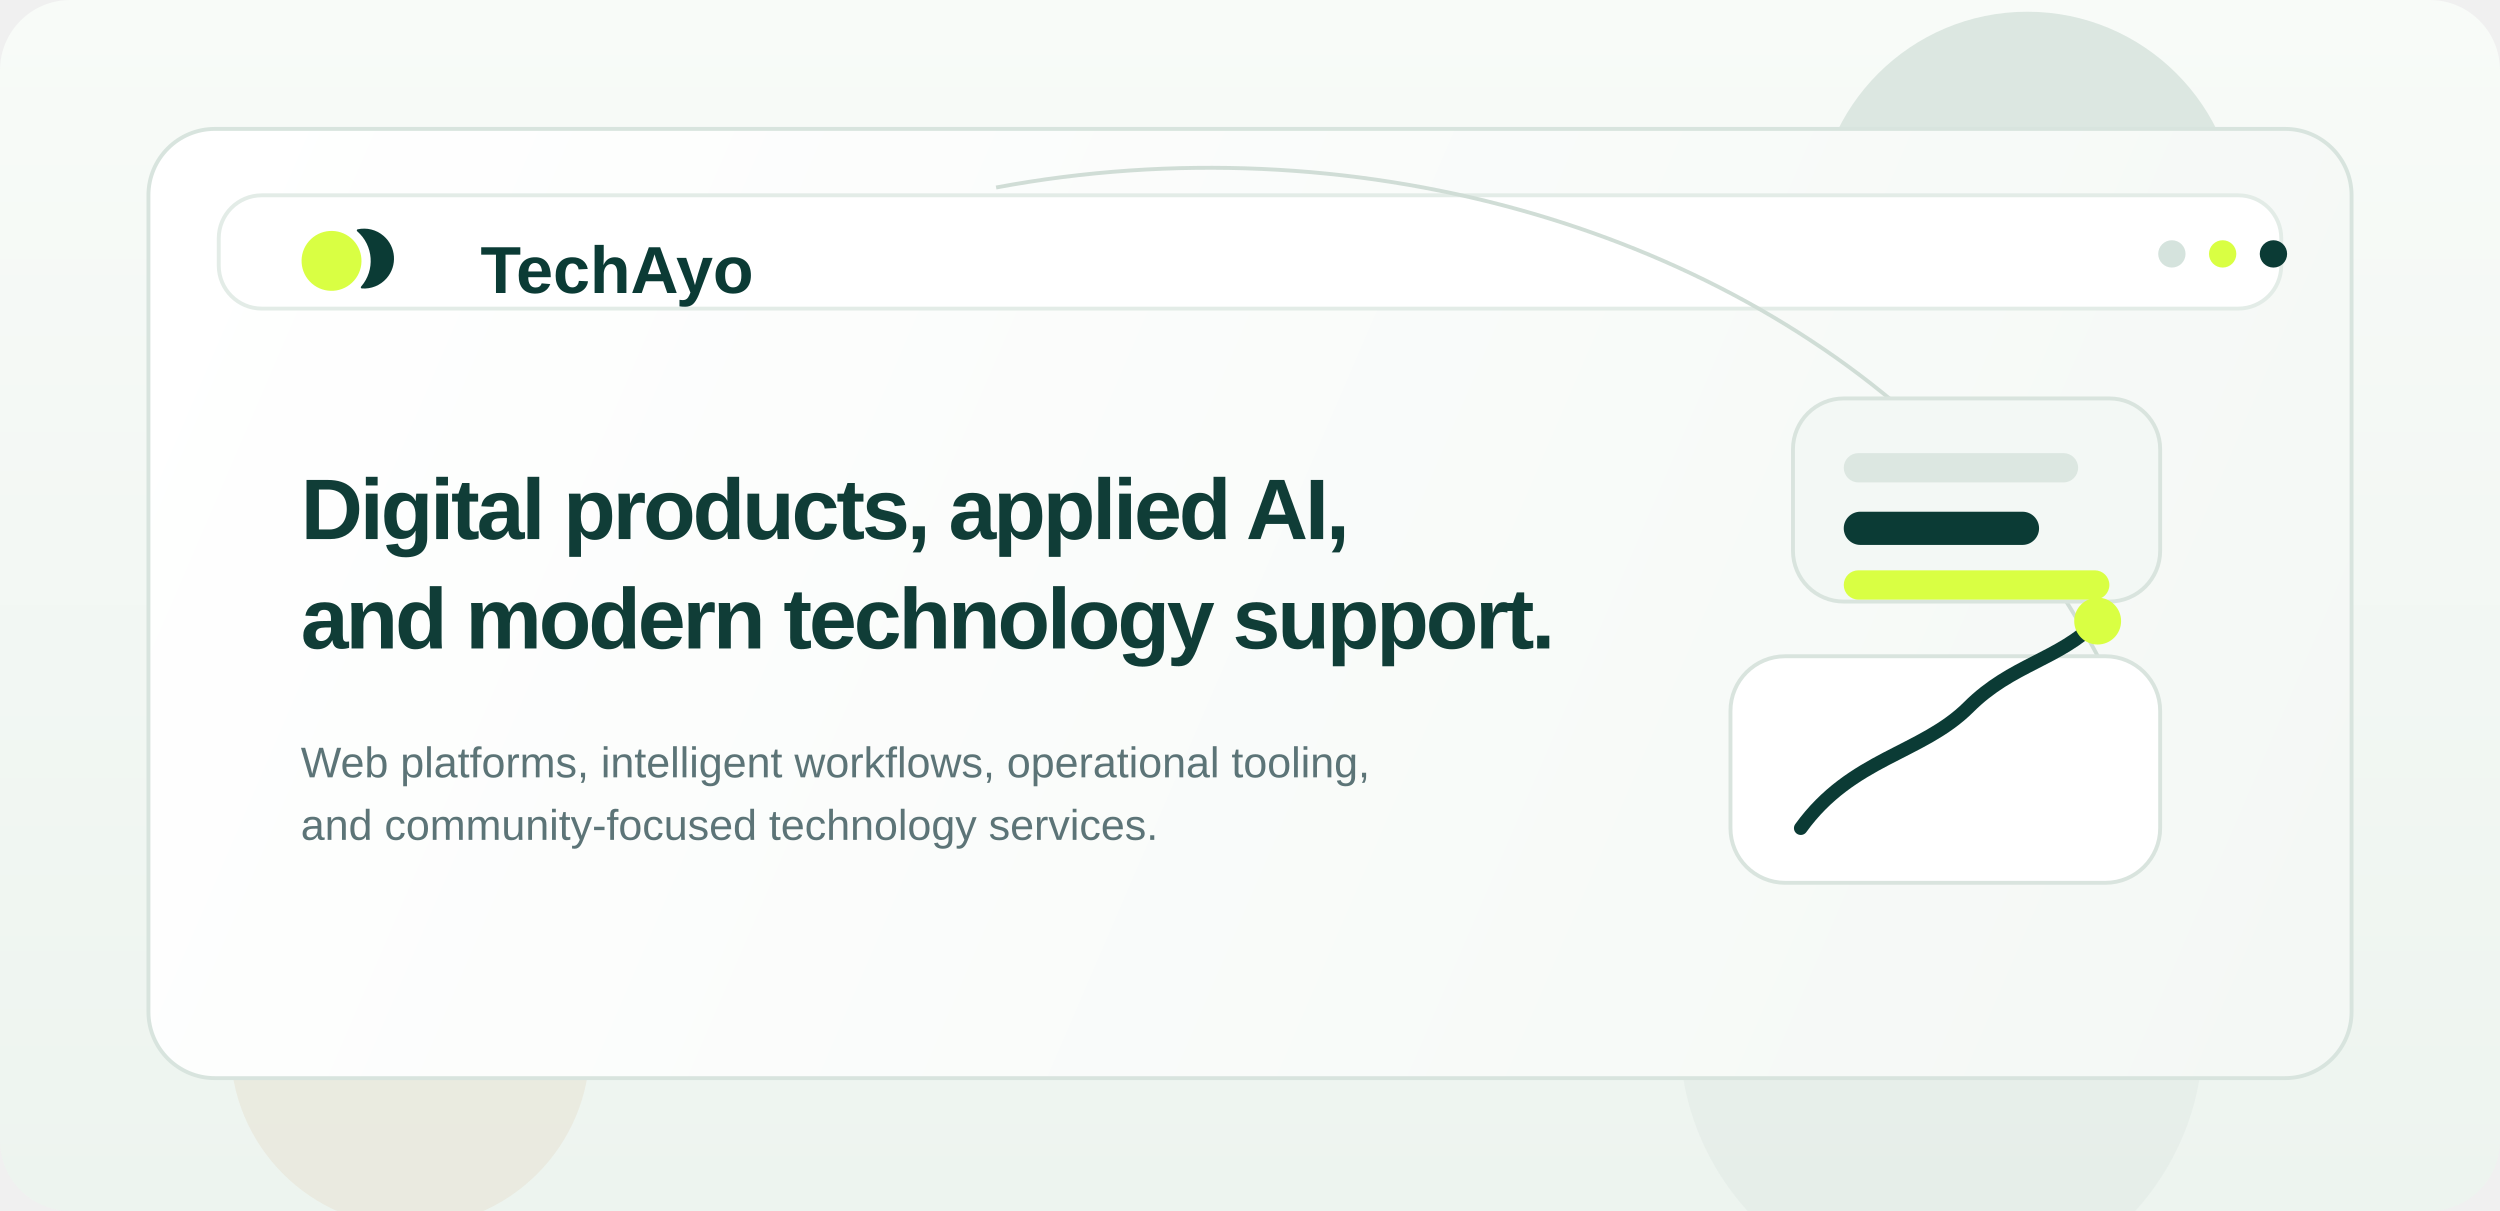
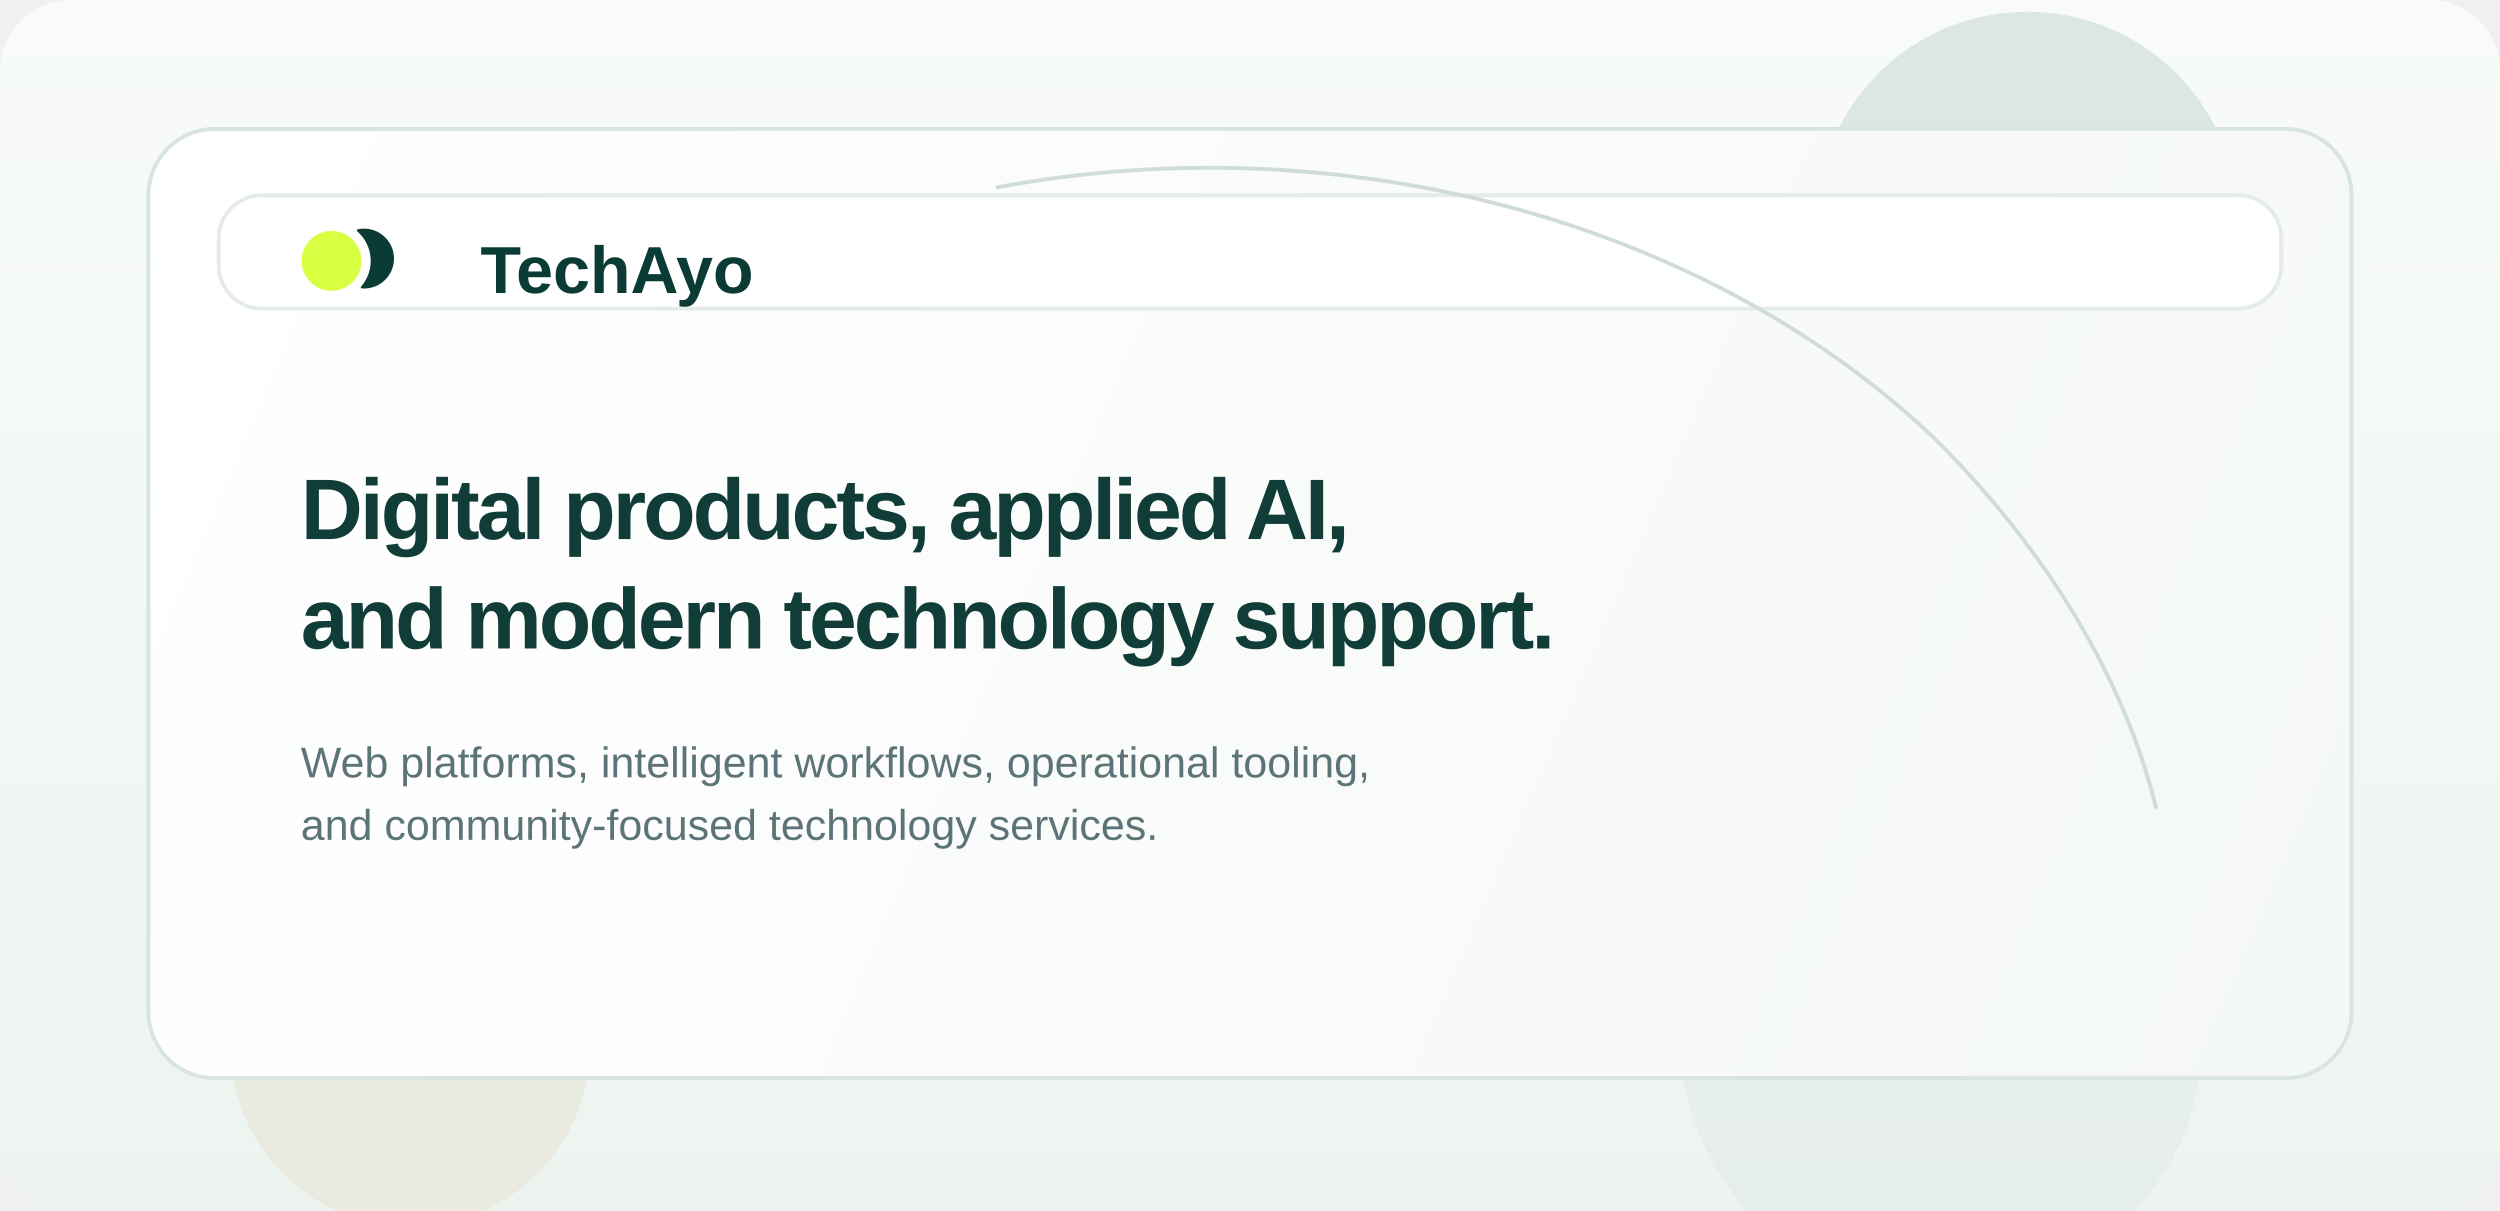
<svg xmlns="http://www.w3.org/2000/svg" width="1280" height="620" viewBox="0 0 1280 620" fill="none" role="img" aria-label="TechAyo digital products, applied AI and modern technology support">
  <defs>
    <linearGradient id="bg" x1="640" y1="0" x2="640" y2="620" gradientUnits="userSpaceOnUse">
      <stop stop-color="#F8FBF8" />
      <stop offset="1" stop-color="#EDF4EF" />
    </linearGradient>
    <linearGradient id="panel" x1="96" y1="76" x2="1184" y2="544" gradientUnits="userSpaceOnUse">
      <stop stop-color="#FFFFFF" />
      <stop offset="1" stop-color="#F4F8F5" />
    </linearGradient>
  </defs>
  <rect width="1280" height="620" rx="36" fill="url(#bg)" />
  <circle cx="1038" cy="114" r="108" fill="#DCE7E1" />
  <circle cx="210" cy="536" r="92" fill="#E6E0CF" fill-opacity="0.48" />
  <circle cx="994" cy="530" r="134" fill="#D2E0DB" fill-opacity="0.28" />
  <rect x="76" y="66" width="1128" height="486" rx="34" fill="url(#panel)" stroke="#D8E4DE" stroke-width="2" />
  <rect x="112" y="100" width="1056" height="58" rx="22" fill="#FFFFFF" stroke="#E3ECE7" stroke-width="2" />
  <path d="M510 96C692 62 878 116 992 226C1048 282 1088 348 1104 414" stroke="#D0DDD6" stroke-width="2" fill="none" />
  <g transform="translate(154 116)">
    <g transform="scale(1.18)">
      <path d="M3.523 6.367C-1.184 11.789 -0.605 19.999 4.816 24.706C10.238 29.413 18.448 28.834 23.155 23.413C27.862 17.992 27.283 9.781 21.862 5.074C16.441 0.367 8.23 0.946 3.523 6.367Z" fill="#D9FF43" />
      <path d="M24.675 1.193C24.277 1.28 24.177 1.787 24.485 2.054C31.574 8.209 32.331 18.946 26.176 26.035C25.909 26.343 26.079 26.831 26.485 26.86C30.435 27.15 34.467 25.638 37.263 22.418C41.97 16.997 41.391 8.786 35.969 4.079C32.749 1.283 28.545 0.352 24.675 1.193Z" fill="#0B3B35" />
    </g>
    <text x="92" y="34" fill="#0B3B35" font-family="Segoe UI, Arial, sans-serif" font-size="34" font-weight="700">TechAyo</text>
  </g>
-   <circle cx="1112" cy="130" r="7" fill="#D5E3DD" />
-   <circle cx="1138" cy="130" r="7" fill="#D9FF43" />
-   <circle cx="1164" cy="130" r="7" fill="#0B3B35" />
  <text x="154" y="276" fill="#103D37" font-family="Segoe UI, Arial, sans-serif" font-size="44" font-weight="700" letter-spacing="-0.035em">Digital products, applied AI,</text>
  <text x="154" y="332" fill="#103D37" font-family="Segoe UI, Arial, sans-serif" font-size="44" font-weight="700" letter-spacing="-0.035em">and modern technology support.</text>
  <text x="154" y="398" fill="#5C7477" font-family="Segoe UI, Arial, sans-serif" font-size="22" font-weight="500">Web platforms, intelligent workflows, operational tooling,</text>
  <text x="154" y="430" fill="#5C7477" font-family="Segoe UI, Arial, sans-serif" font-size="22" font-weight="500">and community-focused technology services.</text>
-   <rect x="918" y="204" width="188" height="104" rx="26" fill="#F3F8F5" stroke="#D9E4DE" stroke-width="2" />
-   <rect x="944" y="232" width="120" height="15" rx="7.5" fill="#DCE7E1" />
-   <rect x="944" y="262" width="100" height="17" rx="8.5" fill="#0B3B35" />
-   <rect x="944" y="292" width="136" height="15" rx="7.5" fill="#D9FF43" />
-   <rect x="886" y="336" width="220" height="116" rx="28" fill="#FFFFFF" stroke="#D9E4DE" stroke-width="2" />
-   <path d="M922 424C948 388 984 386 1008 362C1030 340 1054 338 1074 318" stroke="#0B3B35" stroke-width="7" stroke-linecap="round" stroke-linejoin="round" />
-   <circle cx="1074" cy="318" r="12" fill="#D9FF43" />
</svg>
